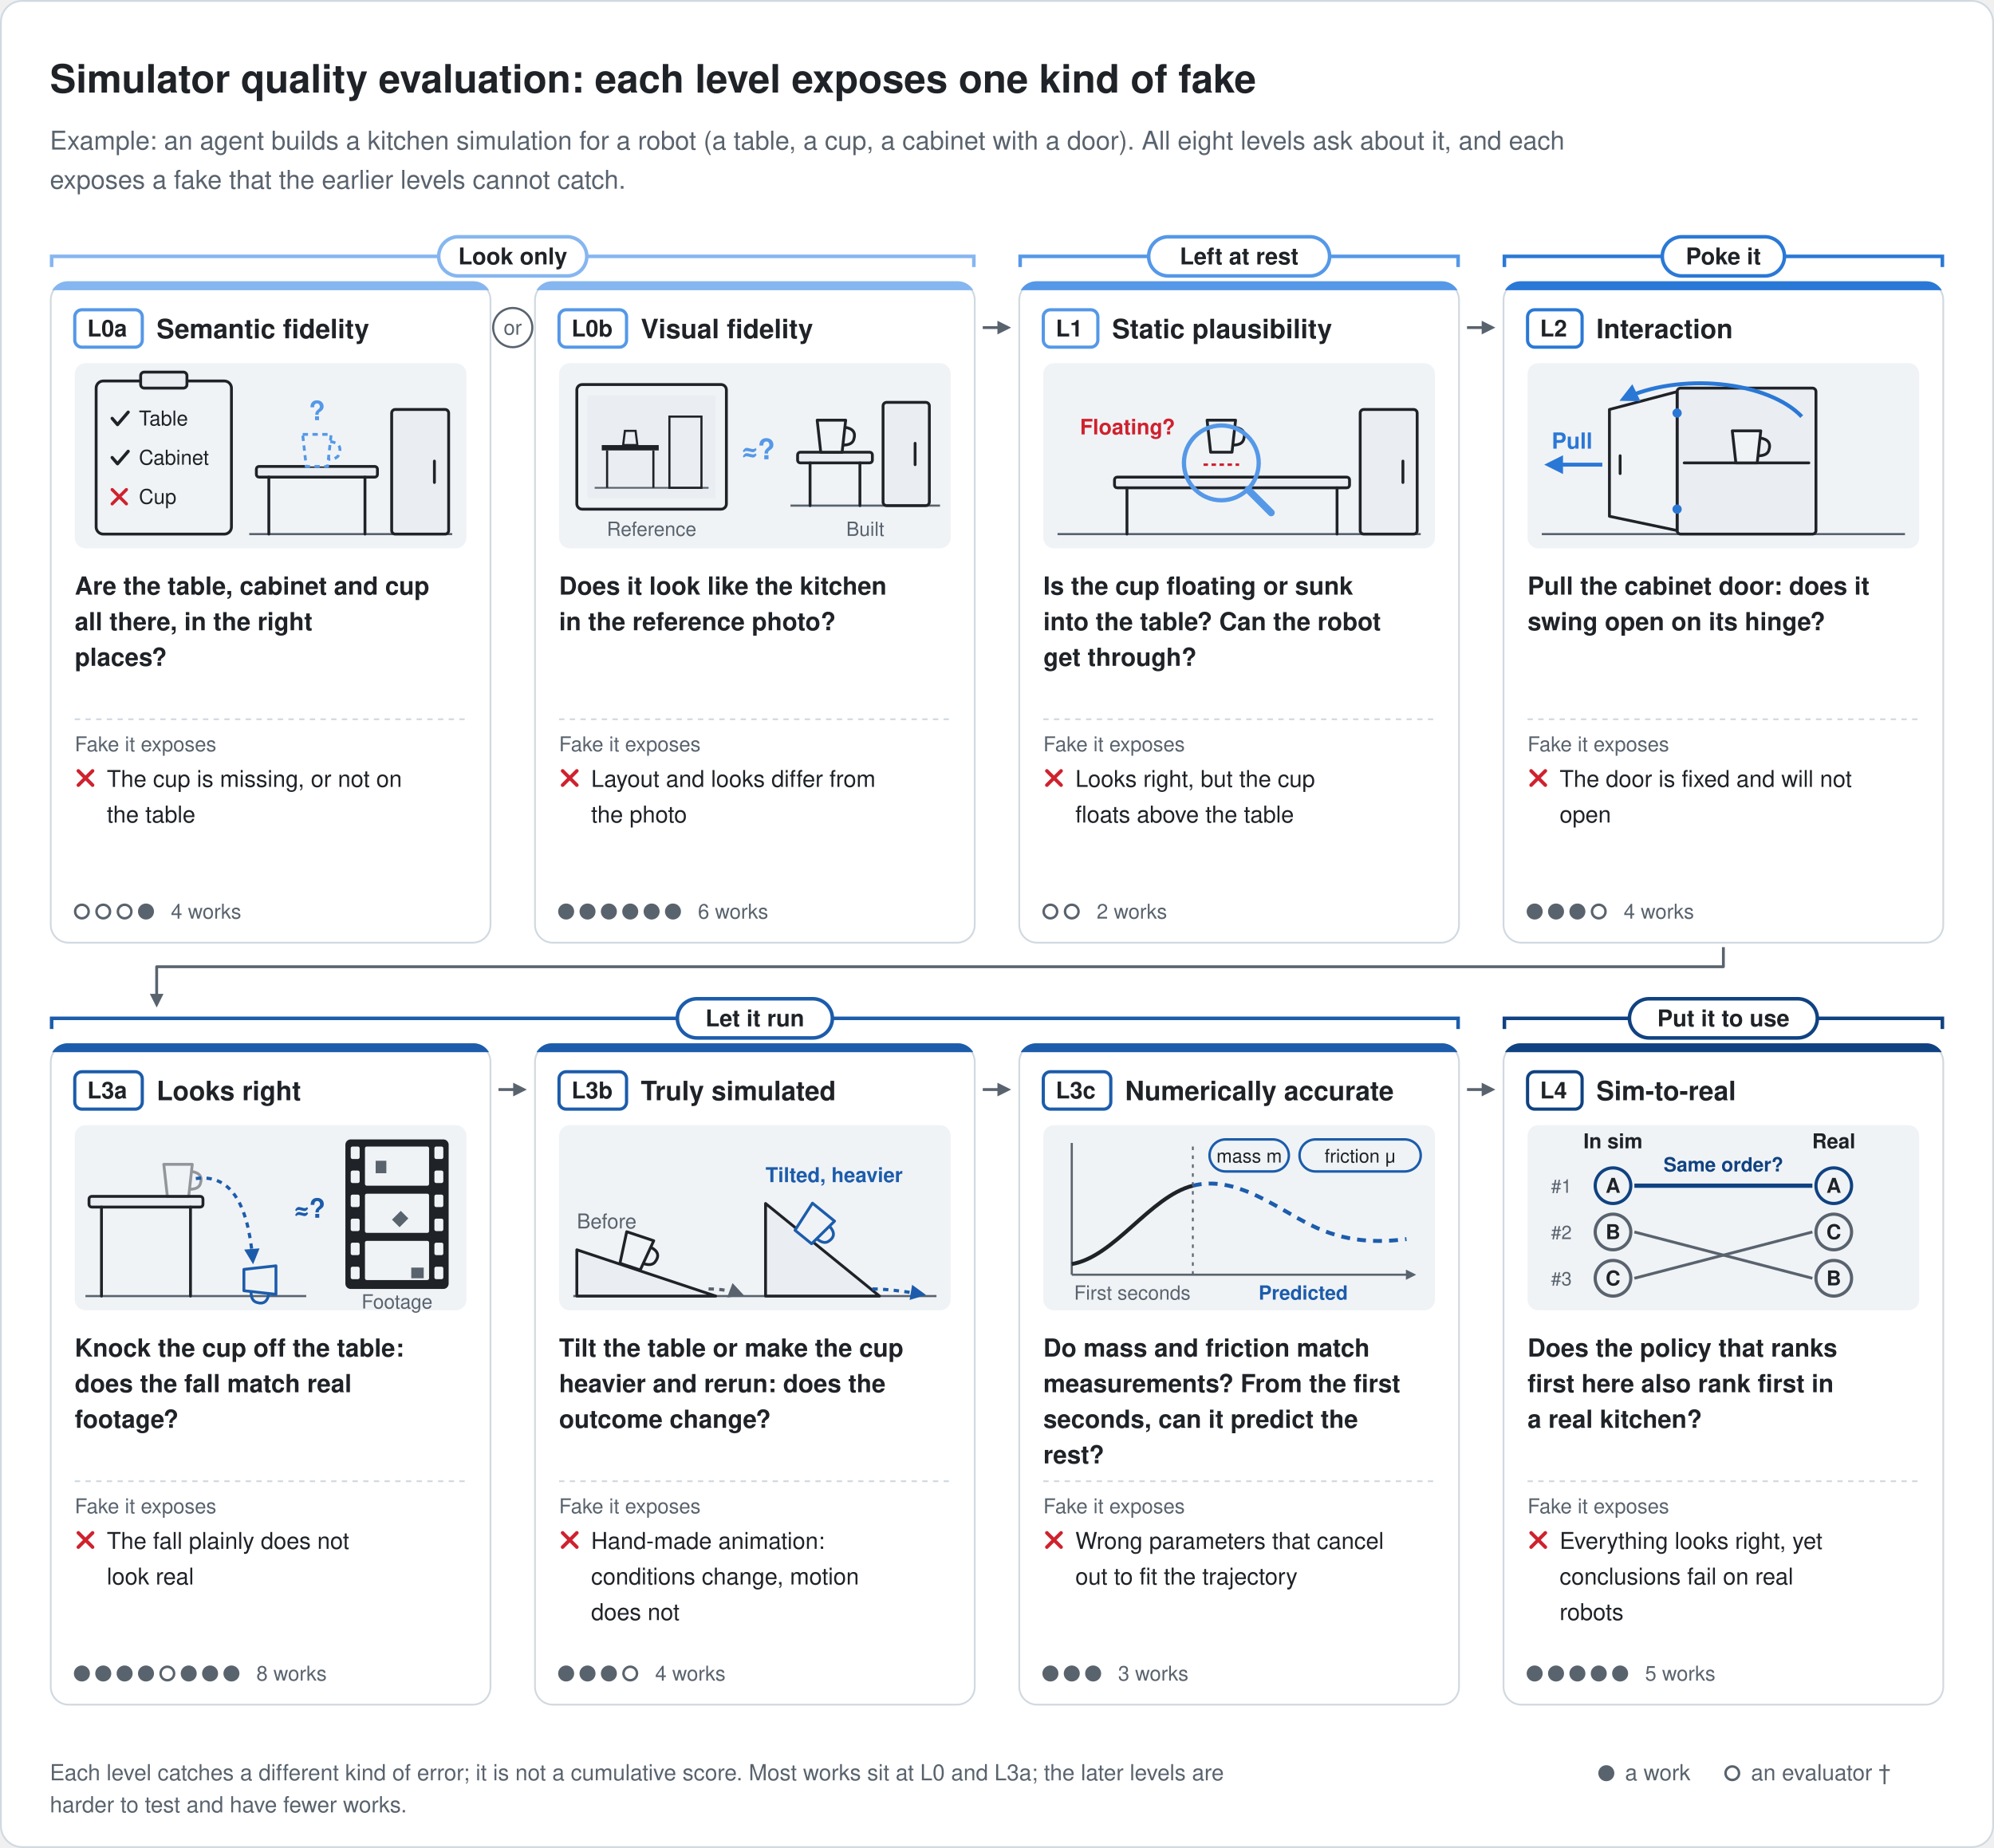
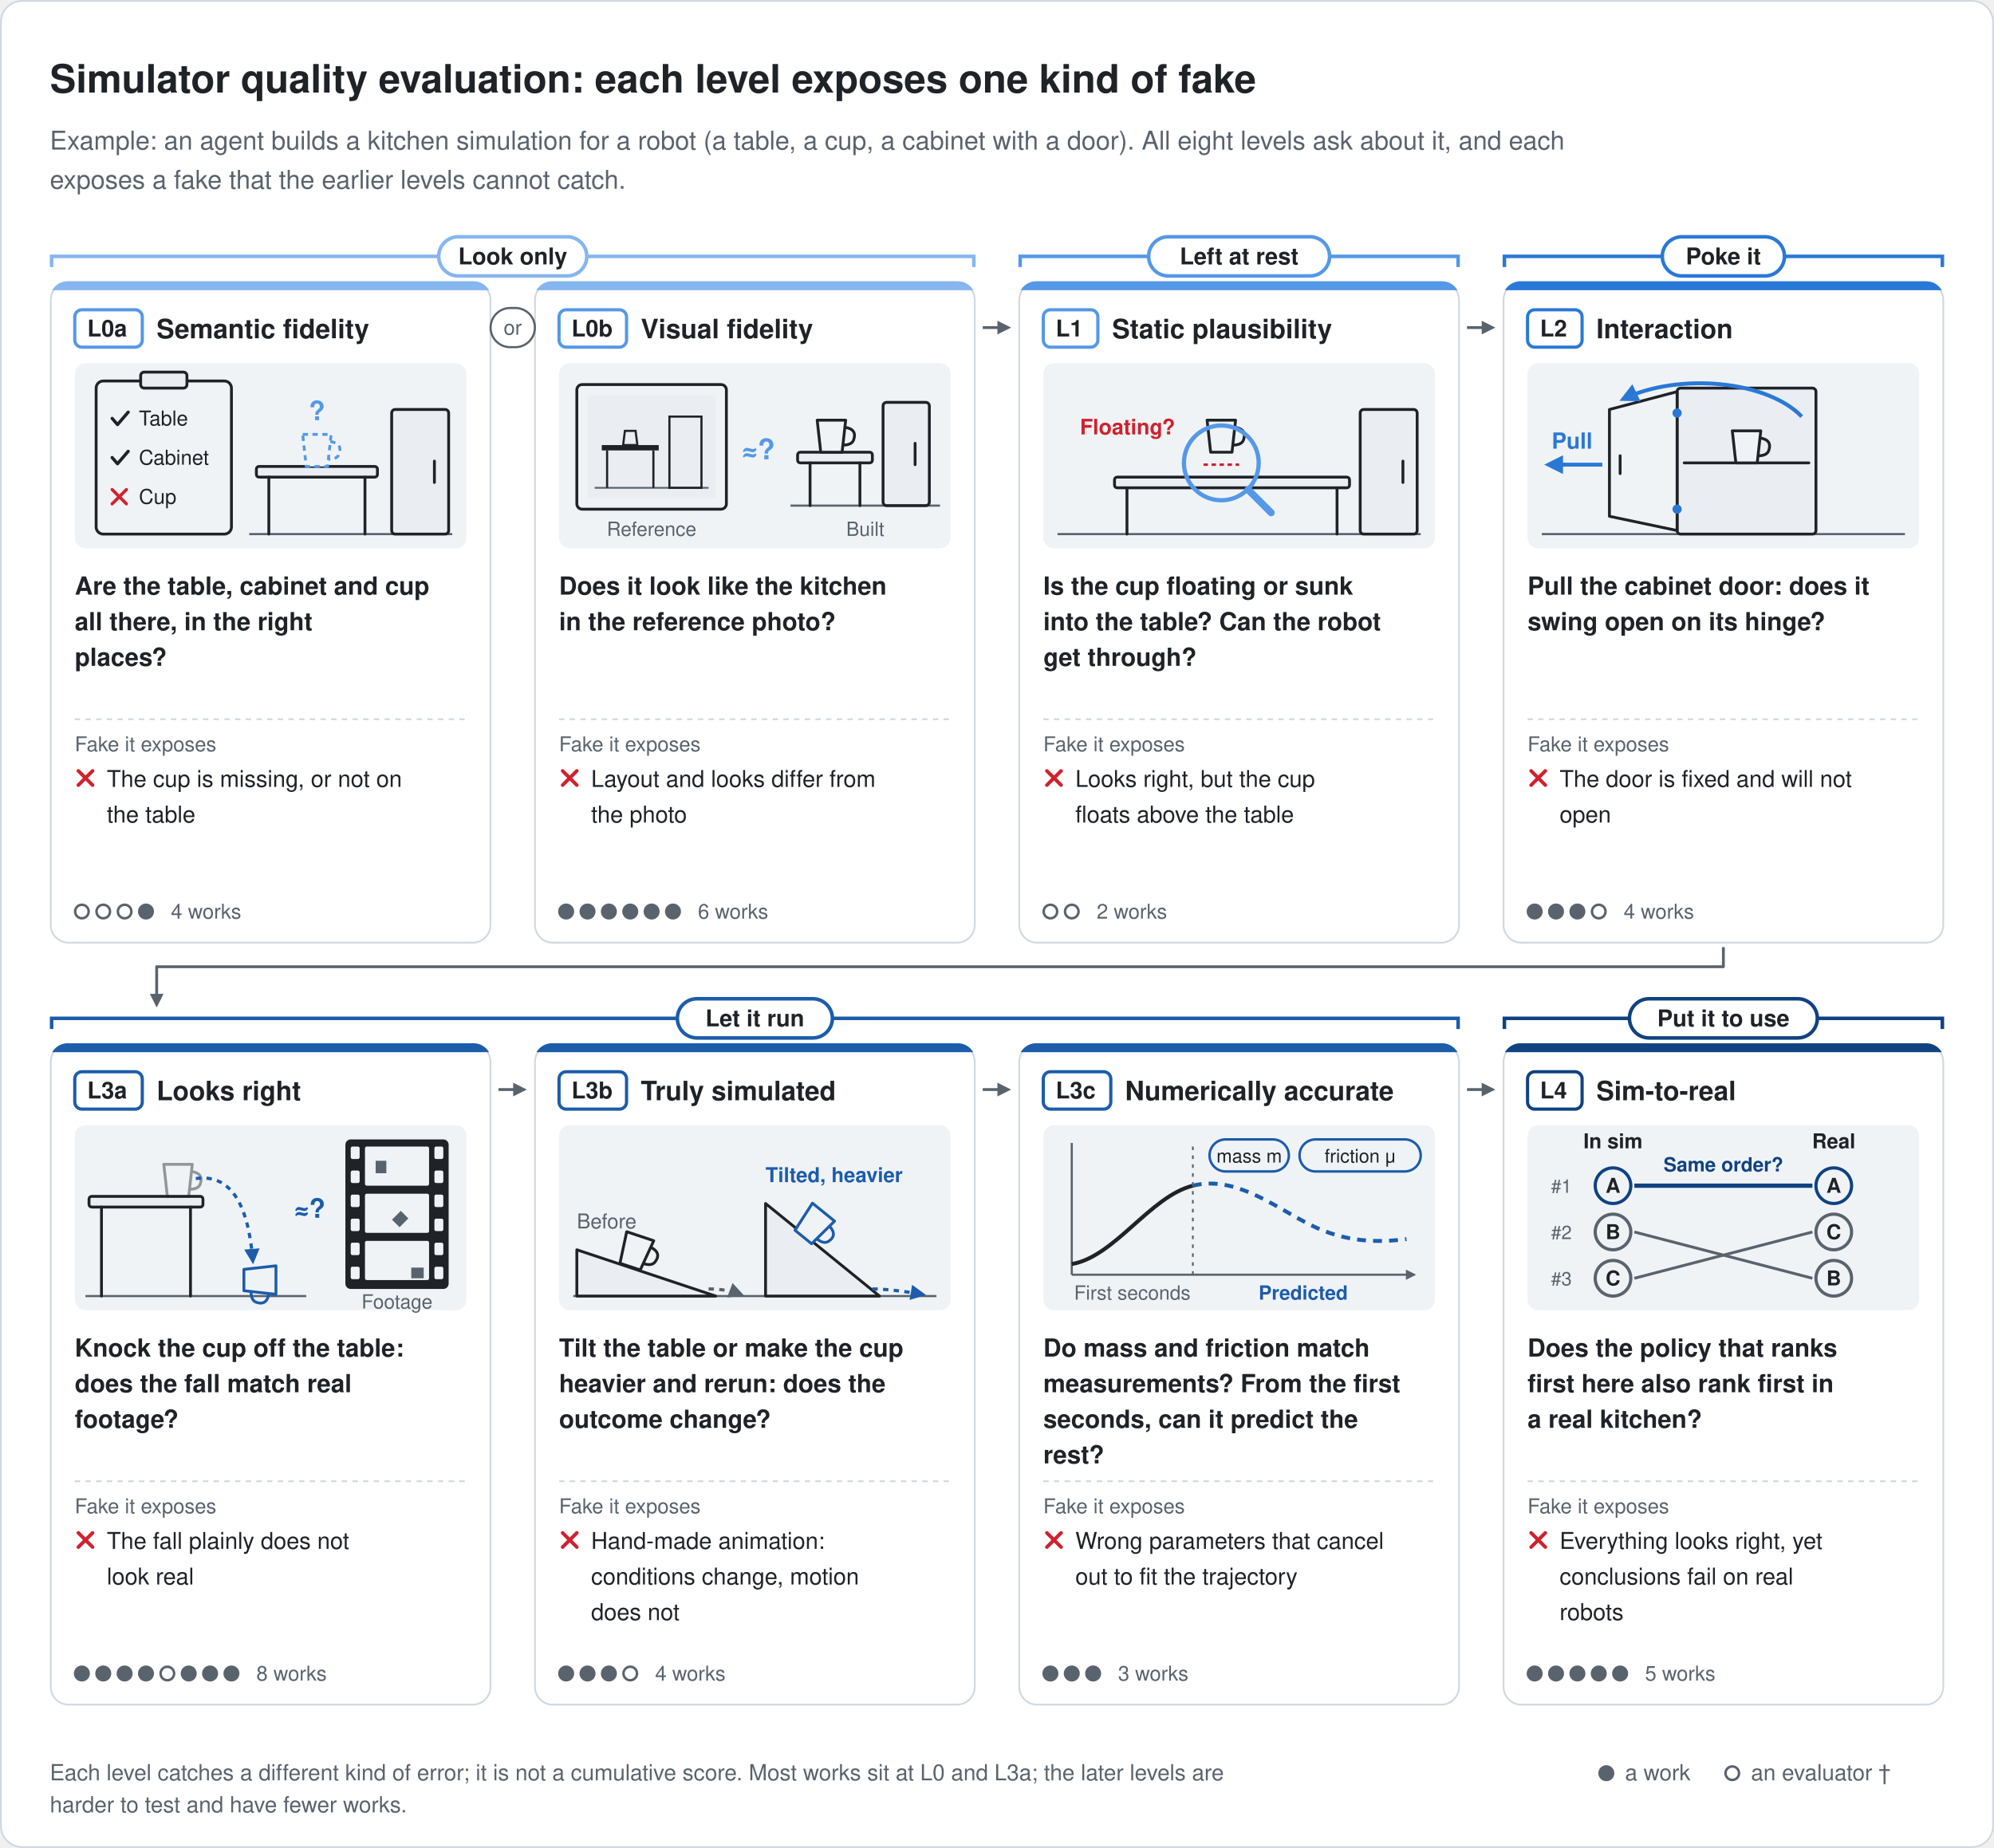
<svg xmlns="http://www.w3.org/2000/svg" viewBox="0 0 1120 1038" width="1120" height="1038" role="img" aria-label="Simulator quality evaluation: each level exposes one kind of fake" font-family="-apple-system, 'Segoe UI', Helvetica, Arial, 'Noto Sans', sans-serif">
  <defs>
    <marker id="arr-104281" viewBox="0 0 10 10" refX="7" refY="5" markerWidth="6" markerHeight="6" orient="auto-start-reverse">
      <path d="M1 1 L9 5 L1 9 Z" fill="#104281" />
    </marker>
    <marker id="arr-1C5CAB" viewBox="0 0 10 10" refX="7" refY="5" markerWidth="6" markerHeight="6" orient="auto-start-reverse">
      <path d="M1 1 L9 5 L1 9 Z" fill="#1C5CAB" />
    </marker>
    <marker id="arr-2A78D6" viewBox="0 0 10 10" refX="7" refY="5" markerWidth="6" markerHeight="6" orient="auto-start-reverse">
      <path d="M1 1 L9 5 L1 9 Z" fill="#2A78D6" />
    </marker>
    <marker id="arr-5598E7" viewBox="0 0 10 10" refX="7" refY="5" markerWidth="6" markerHeight="6" orient="auto-start-reverse">
      <path d="M1 1 L9 5 L1 9 Z" fill="#5598E7" />
    </marker>
    <marker id="arr-59636E" viewBox="0 0 10 10" refX="7" refY="5" markerWidth="6" markerHeight="6" orient="auto-start-reverse">
      <path d="M1 1 L9 5 L1 9 Z" fill="#59636E" />
    </marker>
    <marker id="arr-86B6EF" viewBox="0 0 10 10" refX="7" refY="5" markerWidth="6" markerHeight="6" orient="auto-start-reverse">
      <path d="M1 1 L9 5 L1 9 Z" fill="#86B6EF" />
    </marker>
    <clipPath id="card-0">
      <rect x="28" y="158" width="248" height="372" rx="10" />
    </clipPath>
    <clipPath id="card-1">
      <rect x="300" y="158" width="248" height="372" rx="10" />
    </clipPath>
    <clipPath id="card-2">
      <rect x="572" y="158" width="248" height="372" rx="10" />
    </clipPath>
    <clipPath id="card-3">
      <rect x="844" y="158" width="248" height="372" rx="10" />
    </clipPath>
    <clipPath id="card-4">
      <rect x="28" y="586" width="248" height="372" rx="10" />
    </clipPath>
    <clipPath id="card-5">
      <rect x="300" y="586" width="248" height="372" rx="10" />
    </clipPath>
    <clipPath id="card-6">
      <rect x="572" y="586" width="248" height="372" rx="10" />
    </clipPath>
    <clipPath id="card-7">
      <rect x="844" y="586" width="248" height="372" rx="10" />
    </clipPath>
  </defs>
  <rect x="0.5" y="0.5" width="1119" height="1037" rx="12" fill="#FFFFFF" stroke="#D1D9E0" />
  <text x="28" y="52" font-size="22" font-weight="700" fill="#1F2328">Simulator quality evaluation: each level exposes one kind of fake</text>
  <text x="28" y="84" font-size="14.5" fill="#59636E">Example: an agent builds a kitchen simulation for a robot (a table, a cup, a cabinet with a door). All eight levels ask about it, and each</text>
  <text x="28" y="106" font-size="14.5" fill="#59636E">exposes a fake that the earlier levels cannot catch.</text>
  <path d="M29 150 V144 H547 V150" fill="none" stroke="#86B6EF" stroke-width="2" />
  <rect x="246.41" y="133" width="83.18" height="22" rx="11" fill="#FFFFFF" stroke="#86B6EF" stroke-width="2" />
  <text x="288" y="148.5" text-anchor="middle" font-size="13" font-weight="700" fill="#1F2328">Look only</text>
  <path d="M573 150 V144 H819 V150" fill="none" stroke="#5598E7" stroke-width="2" />
  <rect x="645.18" y="133" width="101.64" height="22" rx="11" fill="#FFFFFF" stroke="#5598E7" stroke-width="2" />
  <text x="696" y="148.5" text-anchor="middle" font-size="13" font-weight="700" fill="#1F2328">Left at rest</text>
  <path d="M845 150 V144 H1091 V150" fill="none" stroke="#2A78D6" stroke-width="2" />
  <rect x="933.69" y="133" width="68.62" height="22" rx="11" fill="#FFFFFF" stroke="#2A78D6" stroke-width="2" />
  <text x="968" y="148.5" text-anchor="middle" font-size="13" font-weight="700" fill="#1F2328">Poke it</text>
  <path d="M29 578 V572 H819 V578" fill="none" stroke="#1C5CAB" stroke-width="2" />
  <rect x="380.46" y="561" width="87.08" height="22" rx="11" fill="#FFFFFF" stroke="#1C5CAB" stroke-width="2" />
  <text x="424" y="576.5" text-anchor="middle" font-size="13" font-weight="700" fill="#1F2328">Let it run</text>
  <path d="M845 578 V572 H1091 V578" fill="none" stroke="#104281" stroke-width="2" />
  <rect x="915.23" y="561" width="105.54" height="22" rx="11" fill="#FFFFFF" stroke="#104281" stroke-width="2" />
  <text x="968" y="576.5" text-anchor="middle" font-size="13" font-weight="700" fill="#1F2328">Put it to use</text>
-   <circle cx="288" cy="184" r="11" fill="#FFFFFF" stroke="#59636E" stroke-width="1.2" />
-   <text x="288" y="188" text-anchor="middle" font-size="11.5" fill="#59636E">or</text>
-   <line x1="552" y1="184" x2="566" y2="184" stroke="#59636E" stroke-width="1.6" marker-end="url(#arr-59636E)" />
-   <line x1="824" y1="184" x2="838" y2="184" stroke="#59636E" stroke-width="1.6" marker-end="url(#arr-59636E)" />
-   <line x1="280" y1="612" x2="294" y2="612" stroke="#59636E" stroke-width="1.6" marker-end="url(#arr-59636E)" />
-   <line x1="552" y1="612" x2="566" y2="612" stroke="#59636E" stroke-width="1.6" marker-end="url(#arr-59636E)" />
-   <line x1="824" y1="612" x2="838" y2="612" stroke="#59636E" stroke-width="1.6" marker-end="url(#arr-59636E)" />
-   <path d="M968 532 V543 H88 V564" fill="none" stroke="#59636E" stroke-width="1.6" stroke-linejoin="round" marker-end="url(#arr-59636E)" />
  <rect x="28.5" y="158.5" width="247" height="371" rx="10" fill="#FFFFFF" stroke="#D1D9E0" />
  <rect x="28" y="158" width="248" height="5" fill="#86B6EF" clip-path="url(#card-0)" />
  <rect x="42" y="174" width="37.92" height="21" rx="4" fill="none" stroke="#5598E7" stroke-width="1.8" />
  <text x="49" y="189" font-size="13" font-weight="700" fill="#1F2328">L0a</text>
  <text x="87.92" y="190" font-size="15" font-weight="700" fill="#1F2328">Semantic fidelity</text>
  <rect x="42" y="204" width="220" height="104" rx="6" fill="#F0F3F6" />
  <g transform="translate(42 204)">
    <rect x="12" y="10" width="76" height="86" rx="4" fill="#F0F3F6" stroke="#1F2328" stroke-width="1.6" stroke-linejoin="round" stroke-linecap="round" />
    <rect x="37" y="5" width="26" height="9" rx="2" fill="#EAEEF2" stroke="#1F2328" stroke-width="1.6" stroke-linejoin="round" stroke-linecap="round" />
    <path d="M21 31 l3 3.5 l6 -7" fill="none" stroke="#1F2328" stroke-width="1.8" stroke-linecap="round" stroke-linejoin="round" />
    <text x="36" y="35" text-anchor="start" font-size="11.5" fill="#1F2328">Table</text>
    <path d="M21 53 l3 3.5 l6 -7" fill="none" stroke="#1F2328" stroke-width="1.8" stroke-linecap="round" stroke-linejoin="round" />
    <text x="36" y="57" text-anchor="start" font-size="11.5" fill="#1F2328">Cabinet</text>
    <path d="M21 71 l8 8 M29 71 l-8 8" stroke="#CF222E" stroke-width="1.8" stroke-linecap="round" />
    <text x="36" y="79" text-anchor="start" font-size="11.5" fill="#1F2328">Cup</text>
    <line x1="98" y1="96" x2="212" y2="96" stroke="#59636E" stroke-width="1.2" />
    <rect x="102" y="58" width="68" height="6" rx="1.5" fill="#EAEEF2" stroke="#1F2328" stroke-width="1.6" stroke-linejoin="round" stroke-linecap="round" />
    <line x1="109" y1="64" x2="109" y2="96" stroke="#1F2328" stroke-width="1.6" stroke-linejoin="round" stroke-linecap="round" />
    <line x1="163" y1="64" x2="163" y2="96" stroke="#1F2328" stroke-width="1.6" stroke-linejoin="round" stroke-linecap="round" />
    <rect x="178" y="26" width="32" height="70" rx="2" fill="#EAEEF2" stroke="#1F2328" stroke-width="1.6" stroke-linejoin="round" stroke-linecap="round" />
    <line x1="202" y1="55" x2="202" y2="67" stroke="#1F2328" stroke-width="1.6" stroke-linejoin="round" stroke-linecap="round" />
    <g>
      <path d="M128 40 L144 40 L142 58 L130 58 Z" fill="#F0F3F6" stroke="#5598E7" stroke-width="1.6" stroke-linejoin="round" stroke-dasharray="3 2.5" />
      <path d="M143.5 44 q7 1 5 7 q-1 3 -6 3" fill="none" stroke="#5598E7" stroke-width="1.6" stroke-dasharray="3 2.5" />
    </g>
    <text x="136" y="32" text-anchor="middle" font-size="15" font-weight="700" fill="#5598E7">?</text>
  </g>
  <text x="42" y="334" font-size="14" font-weight="600" fill="#1F2328">Are the table, cabinet and cup</text>
  <text x="42" y="354" font-size="14" font-weight="600" fill="#1F2328">all there, in the right</text>
  <text x="42" y="374" font-size="14" font-weight="600" fill="#1F2328">places?</text>
  <line x1="42" y1="404" x2="262" y2="404" stroke="#D1D9E0" stroke-dasharray="3 3" />
  <text x="42" y="422" font-size="11.5" fill="#59636E">Fake it exposes</text>
  <path d="M44 433 l8 8 M52 433 l-8 8" stroke="#CF222E" stroke-width="2" stroke-linecap="round" />
  <text x="60" y="442" font-size="13" fill="#1F2328">The cup is missing, or not on</text>
  <text x="60" y="462" font-size="13" fill="#1F2328">the table</text>
  <circle cx="46" cy="512" r="3.8" fill="none" stroke="#59636E" stroke-width="1.4" />
  <circle cx="58" cy="512" r="3.8" fill="none" stroke="#59636E" stroke-width="1.4" />
  <circle cx="70" cy="512" r="3.8" fill="none" stroke="#59636E" stroke-width="1.4" />
  <circle cx="82" cy="512" r="4.5" fill="#59636E" />
  <text x="96" y="516" font-size="11.5" fill="#59636E">4 works</text>
  <rect x="300.5" y="158.5" width="247" height="371" rx="10" fill="#FFFFFF" stroke="#D1D9E0" />
  <rect x="300" y="158" width="248" height="5" fill="#86B6EF" clip-path="url(#card-1)" />
  <rect x="314" y="174" width="37.92" height="21" rx="4" fill="none" stroke="#5598E7" stroke-width="1.8" />
  <text x="321" y="189" font-size="13" font-weight="700" fill="#1F2328">L0b</text>
  <text x="359.92" y="190" font-size="15" font-weight="700" fill="#1F2328">Visual fidelity</text>
  <rect x="314" y="204" width="220" height="104" rx="6" fill="#F0F3F6" />
  <g transform="translate(314 204)">
    <rect x="10" y="12" width="84" height="70" rx="3" fill="#F0F3F6" stroke="#1F2328" stroke-width="1.6" stroke-linejoin="round" stroke-linecap="round" />
    <rect x="16" y="18" width="72" height="58" fill="#EAEEF2" />
    <line x1="20" y1="70" x2="84" y2="70" stroke="#59636E" stroke-width="1" />
    <rect x="24" y="46" width="32" height="3" fill="#1F2328" />
    <line x1="27" y1="49" x2="27" y2="70" stroke="#1F2328" stroke-width="1.2" />
    <line x1="53" y1="49" x2="53" y2="70" stroke="#1F2328" stroke-width="1.2" />
    <rect x="62" y="30" width="18" height="40" fill="none" stroke="#1F2328" stroke-width="1.2" />
    <path d="M36 46 l8 0 l-1 -8 l-6 0 Z" fill="none" stroke="#1F2328" stroke-width="1.2" />
    <text x="52" y="97" text-anchor="middle" font-size="11" fill="#59636E">Reference</text>
    <text x="112" y="54" text-anchor="middle" font-size="16" font-weight="700" fill="#5598E7">≈?</text>
    <line x1="130" y1="80" x2="214" y2="80" stroke="#59636E" stroke-width="1.2" />
    <rect x="134" y="50" width="42" height="6" rx="1.5" fill="#EAEEF2" stroke="#1F2328" stroke-width="1.6" stroke-linejoin="round" stroke-linecap="round" />
    <line x1="141" y1="56" x2="141" y2="80" stroke="#1F2328" stroke-width="1.6" stroke-linejoin="round" stroke-linecap="round" />
    <line x1="169" y1="56" x2="169" y2="80" stroke="#1F2328" stroke-width="1.6" stroke-linejoin="round" stroke-linecap="round" />
    <rect x="182" y="22" width="26" height="58" rx="2" fill="#EAEEF2" stroke="#1F2328" stroke-width="1.6" stroke-linejoin="round" stroke-linecap="round" />
    <line x1="200" y1="45" x2="200" y2="57" stroke="#1F2328" stroke-width="1.6" stroke-linejoin="round" stroke-linecap="round" />
    <g>
      <path d="M145 32 L161 32 L159 50 L147 50 Z" fill="#F0F3F6" stroke="#1F2328" stroke-width="1.6" stroke-linejoin="round" />
      <path d="M160.5 36 q7 1 5 7 q-1 3 -6 3" fill="none" stroke="#1F2328" stroke-width="1.6" />
    </g>
    <text x="172" y="97" text-anchor="middle" font-size="11" fill="#59636E">Built</text>
  </g>
  <text x="314" y="334" font-size="14" font-weight="600" fill="#1F2328">Does it look like the kitchen</text>
  <text x="314" y="354" font-size="14" font-weight="600" fill="#1F2328">in the reference photo?</text>
  <line x1="314" y1="404" x2="534" y2="404" stroke="#D1D9E0" stroke-dasharray="3 3" />
  <text x="314" y="422" font-size="11.5" fill="#59636E">Fake it exposes</text>
  <path d="M316 433 l8 8 M324 433 l-8 8" stroke="#CF222E" stroke-width="2" stroke-linecap="round" />
  <text x="332" y="442" font-size="13" fill="#1F2328">Layout and looks differ from</text>
  <text x="332" y="462" font-size="13" fill="#1F2328">the photo</text>
  <circle cx="318" cy="512" r="4.5" fill="#59636E" />
  <circle cx="330" cy="512" r="4.5" fill="#59636E" />
  <circle cx="342" cy="512" r="4.5" fill="#59636E" />
  <circle cx="354" cy="512" r="4.5" fill="#59636E" />
  <circle cx="366" cy="512" r="4.5" fill="#59636E" />
  <circle cx="378" cy="512" r="4.5" fill="#59636E" />
  <text x="392" y="516" font-size="11.5" fill="#59636E">6 works</text>
  <rect x="572.5" y="158.5" width="247" height="371" rx="10" fill="#FFFFFF" stroke="#D1D9E0" />
  <rect x="572" y="158" width="248" height="5" fill="#5598E7" clip-path="url(#card-2)" />
  <rect x="586" y="174" width="30.64" height="21" rx="4" fill="none" stroke="#5598E7" stroke-width="1.8" />
  <text x="593" y="189" font-size="13" font-weight="700" fill="#1F2328">L1</text>
  <text x="624.64" y="190" font-size="15" font-weight="700" fill="#1F2328">Static plausibility</text>
  <rect x="586" y="204" width="220" height="104" rx="6" fill="#F0F3F6" />
  <g transform="translate(586 204)">
    <line x1="8" y1="96" x2="212" y2="96" stroke="#59636E" stroke-width="1.2" />
    <rect x="40" y="64" width="132" height="6" rx="1.5" fill="#EAEEF2" stroke="#1F2328" stroke-width="1.6" stroke-linejoin="round" stroke-linecap="round" />
    <line x1="47" y1="70" x2="47" y2="96" stroke="#1F2328" stroke-width="1.6" stroke-linejoin="round" stroke-linecap="round" />
    <line x1="165" y1="70" x2="165" y2="96" stroke="#1F2328" stroke-width="1.6" stroke-linejoin="round" stroke-linecap="round" />
    <rect x="178" y="26" width="32" height="70" rx="2" fill="#EAEEF2" stroke="#1F2328" stroke-width="1.6" stroke-linejoin="round" stroke-linecap="round" />
    <line x1="202" y1="55" x2="202" y2="67" stroke="#1F2328" stroke-width="1.6" stroke-linejoin="round" stroke-linecap="round" />
    <g>
      <path d="M92 32 L108 32 L106 50 L94 50 Z" fill="#F0F3F6" stroke="#1F2328" stroke-width="1.6" stroke-linejoin="round" />
      <path d="M107.5 36 q7 1 5 7 q-1 3 -6 3" fill="none" stroke="#1F2328" stroke-width="1.6" />
    </g>
    <line x1="90" y1="57" x2="110" y2="57" stroke="#CF222E" stroke-width="1.4" stroke-dasharray="2.5 2" />
    <circle cx="100" cy="56" r="21" fill="none" stroke="#5598E7" stroke-width="2.4" />
    <line x1="115" y1="71" x2="128" y2="84" stroke="#5598E7" stroke-width="4" stroke-linecap="round" />
    <text x="74" y="40" text-anchor="end" font-size="12" font-weight="700" fill="#CF222E">Floating?</text>
  </g>
  <text x="586" y="334" font-size="14" font-weight="600" fill="#1F2328">Is the cup floating or sunk</text>
  <text x="586" y="354" font-size="14" font-weight="600" fill="#1F2328">into the table? Can the robot</text>
  <text x="586" y="374" font-size="14" font-weight="600" fill="#1F2328">get through?</text>
  <line x1="586" y1="404" x2="806" y2="404" stroke="#D1D9E0" stroke-dasharray="3 3" />
  <text x="586" y="422" font-size="11.5" fill="#59636E">Fake it exposes</text>
  <path d="M588 433 l8 8 M596 433 l-8 8" stroke="#CF222E" stroke-width="2" stroke-linecap="round" />
  <text x="604" y="442" font-size="13" fill="#1F2328">Looks right, but the cup</text>
  <text x="604" y="462" font-size="13" fill="#1F2328">floats above the table</text>
  <circle cx="590" cy="512" r="3.8" fill="none" stroke="#59636E" stroke-width="1.4" />
  <circle cx="602" cy="512" r="3.8" fill="none" stroke="#59636E" stroke-width="1.4" />
  <text x="616" y="516" font-size="11.5" fill="#59636E">2 works</text>
  <rect x="844.5" y="158.5" width="247" height="371" rx="10" fill="#FFFFFF" stroke="#D1D9E0" />
  <rect x="844" y="158" width="248" height="5" fill="#2A78D6" clip-path="url(#card-3)" />
  <rect x="858" y="174" width="30.64" height="21" rx="4" fill="none" stroke="#2A78D6" stroke-width="1.8" />
  <text x="865" y="189" font-size="13" font-weight="700" fill="#1F2328">L2</text>
  <text x="896.64" y="190" font-size="15" font-weight="700" fill="#1F2328">Interaction</text>
  <rect x="858" y="204" width="220" height="104" rx="6" fill="#F0F3F6" />
  <g transform="translate(858 204)">
    <line x1="8" y1="96" x2="212" y2="96" stroke="#59636E" stroke-width="1.2" />
    <rect x="84" y="14" width="78" height="82" rx="2" fill="#EAEEF2" stroke="#1F2328" stroke-width="1.6" stroke-linejoin="round" stroke-linecap="round" />
    <line x1="88" y1="56" x2="158" y2="56" stroke="#1F2328" stroke-width="1.6" stroke-linejoin="round" stroke-linecap="round" />
    <g>
      <path d="M115 38 L131 38 L129 56 L117 56 Z" fill="#F0F3F6" stroke="#1F2328" stroke-width="1.6" stroke-linejoin="round" />
      <path d="M130.5 42 q7 1 5 7 q-1 3 -6 3" fill="none" stroke="#1F2328" stroke-width="1.6" />
    </g>
    <path d="M84 16 L46 26 L46 86 L84 94 Z" fill="#F0F3F6" stroke="#1F2328" stroke-width="1.6" stroke-linejoin="round" stroke-linecap="round" />
    <line x1="52" y1="52" x2="52" y2="62" stroke="#1F2328" stroke-width="1.6" stroke-linejoin="round" stroke-linecap="round" />
    <circle cx="84" cy="28" r="2.6" fill="#2A78D6" />
    <circle cx="84" cy="82" r="2.6" fill="#2A78D6" />
    <path d="M154 30 A 64 34 0 0 0 54 20" fill="none" stroke="#2A78D6" stroke-width="2.2" marker-end="url(#arr-2A78D6)" />
    <text x="25" y="48" text-anchor="middle" font-size="12.5" font-weight="700" fill="#2A78D6">Pull</text>
    <line x1="42" y1="57" x2="12" y2="57" stroke="#2A78D6" stroke-width="2.2" marker-end="url(#arr-2A78D6)" />
  </g>
  <text x="858" y="334" font-size="14" font-weight="600" fill="#1F2328">Pull the cabinet door: does it</text>
  <text x="858" y="354" font-size="14" font-weight="600" fill="#1F2328">swing open on its hinge?</text>
  <line x1="858" y1="404" x2="1078" y2="404" stroke="#D1D9E0" stroke-dasharray="3 3" />
  <text x="858" y="422" font-size="11.5" fill="#59636E">Fake it exposes</text>
  <path d="M860 433 l8 8 M868 433 l-8 8" stroke="#CF222E" stroke-width="2" stroke-linecap="round" />
  <text x="876" y="442" font-size="13" fill="#1F2328">The door is fixed and will not</text>
  <text x="876" y="462" font-size="13" fill="#1F2328">open</text>
  <circle cx="862" cy="512" r="4.5" fill="#59636E" />
  <circle cx="874" cy="512" r="4.5" fill="#59636E" />
  <circle cx="886" cy="512" r="4.5" fill="#59636E" />
  <circle cx="898" cy="512" r="3.8" fill="none" stroke="#59636E" stroke-width="1.4" />
  <text x="912" y="516" font-size="11.5" fill="#59636E">4 works</text>
  <rect x="28.5" y="586.5" width="247" height="371" rx="10" fill="#FFFFFF" stroke="#D1D9E0" />
  <rect x="28" y="586" width="248" height="5" fill="#1C5CAB" clip-path="url(#card-4)" />
  <rect x="42" y="602" width="37.92" height="21" rx="4" fill="none" stroke="#1C5CAB" stroke-width="1.8" />
  <text x="49" y="617" font-size="13" font-weight="700" fill="#1F2328">L3a</text>
  <text x="87.92" y="618" font-size="15" font-weight="700" fill="#1F2328">Looks right</text>
  <rect x="42" y="632" width="220" height="104" rx="6" fill="#F0F3F6" />
  <g transform="translate(42 632)">
    <line x1="6" y1="96" x2="130" y2="96" stroke="#59636E" stroke-width="1.2" />
    <rect x="8" y="40" width="64" height="6" rx="1.5" fill="#EAEEF2" stroke="#1F2328" stroke-width="1.6" stroke-linejoin="round" stroke-linecap="round" />
    <line x1="15" y1="46" x2="15" y2="96" stroke="#1F2328" stroke-width="1.6" stroke-linejoin="round" stroke-linecap="round" />
    <line x1="65" y1="46" x2="65" y2="96" stroke="#1F2328" stroke-width="1.6" stroke-linejoin="round" stroke-linecap="round" />
    <g opacity="0.45">
      <path d="M50 22 L66 22 L64 40 L52 40 Z" fill="#F0F3F6" stroke="#1F2328" stroke-width="1.6" stroke-linejoin="round" />
      <path d="M65.5 26 q7 1 5 7 q-1 3 -6 3" fill="none" stroke="#1F2328" stroke-width="1.6" />
    </g>
    <path d="M68 30 Q 96 26 100 76" fill="none" stroke="#1C5CAB" stroke-width="1.8" stroke-dasharray="3 3" marker-end="url(#arr-1C5CAB)" />
    <g transform="rotate(90 104 87)">
      <path d="M96 78 L112 78 L110 96 L98 96 Z" fill="#F0F3F6" stroke="#1C5CAB" stroke-width="1.6" stroke-linejoin="round" />
      <path d="M111.5 82 q7 1 5 7 q-1 3 -6 3" fill="none" stroke="#1C5CAB" stroke-width="1.6" />
    </g>
    <rect x="152" y="8" width="58" height="84" rx="3" fill="#1F2328" />
    <rect x="155" y="12" width="5" height="7" rx="1" fill="#F0F3F6" />
    <rect x="202" y="12" width="5" height="7" rx="1" fill="#F0F3F6" />
    <rect x="155" y="25.5" width="5" height="7" rx="1" fill="#F0F3F6" />
    <rect x="202" y="25.5" width="5" height="7" rx="1" fill="#F0F3F6" />
    <rect x="155" y="39" width="5" height="7" rx="1" fill="#F0F3F6" />
    <rect x="202" y="39" width="5" height="7" rx="1" fill="#F0F3F6" />
    <rect x="155" y="52.5" width="5" height="7" rx="1" fill="#F0F3F6" />
    <rect x="202" y="52.5" width="5" height="7" rx="1" fill="#F0F3F6" />
    <rect x="155" y="66" width="5" height="7" rx="1" fill="#F0F3F6" />
    <rect x="202" y="66" width="5" height="7" rx="1" fill="#F0F3F6" />
    <rect x="155" y="79.5" width="5" height="7" rx="1" fill="#F0F3F6" />
    <rect x="202" y="79.5" width="5" height="7" rx="1" fill="#F0F3F6" />
    <rect x="163" y="12" width="36" height="22" rx="1" fill="#F0F3F6" />
    <rect x="169" y="20" width="6" height="7" fill="#59636E" transform="rotate(0 172 26)" />
    <rect x="163" y="38.5" width="36" height="22" rx="1" fill="#F0F3F6" />
    <rect x="178" y="48.5" width="6" height="7" fill="#59636E" transform="rotate(45 181 54.5)" />
    <rect x="163" y="65" width="36" height="22" rx="1" fill="#F0F3F6" />
    <rect x="187" y="77" width="6" height="7" fill="#59636E" transform="rotate(90 190 83)" />
    <text x="181" y="103" text-anchor="middle" font-size="11" fill="#59636E">Footage</text>
    <text x="132" y="52" text-anchor="middle" font-size="15" font-weight="700" fill="#1C5CAB">≈?</text>
  </g>
  <text x="42" y="762" font-size="14" font-weight="600" fill="#1F2328">Knock the cup off the table:</text>
  <text x="42" y="782" font-size="14" font-weight="600" fill="#1F2328">does the fall match real</text>
  <text x="42" y="802" font-size="14" font-weight="600" fill="#1F2328">footage?</text>
  <line x1="42" y1="832" x2="262" y2="832" stroke="#D1D9E0" stroke-dasharray="3 3" />
  <text x="42" y="850" font-size="11.5" fill="#59636E">Fake it exposes</text>
  <path d="M44 861 l8 8 M52 861 l-8 8" stroke="#CF222E" stroke-width="2" stroke-linecap="round" />
  <text x="60" y="870" font-size="13" fill="#1F2328">The fall plainly does not</text>
  <text x="60" y="890" font-size="13" fill="#1F2328">look real</text>
  <circle cx="46" cy="940" r="4.5" fill="#59636E" />
  <circle cx="58" cy="940" r="4.5" fill="#59636E" />
  <circle cx="70" cy="940" r="4.5" fill="#59636E" />
  <circle cx="82" cy="940" r="4.5" fill="#59636E" />
  <circle cx="94" cy="940" r="3.8" fill="none" stroke="#59636E" stroke-width="1.4" />
  <circle cx="106" cy="940" r="4.5" fill="#59636E" />
  <circle cx="118" cy="940" r="4.5" fill="#59636E" />
  <circle cx="130" cy="940" r="4.5" fill="#59636E" />
  <text x="144" y="944" font-size="11.5" fill="#59636E">8 works</text>
  <rect x="300.5" y="586.5" width="247" height="371" rx="10" fill="#FFFFFF" stroke="#D1D9E0" />
  <rect x="300" y="586" width="248" height="5" fill="#1C5CAB" clip-path="url(#card-5)" />
  <rect x="314" y="602" width="37.92" height="21" rx="4" fill="none" stroke="#1C5CAB" stroke-width="1.8" />
  <text x="321" y="617" font-size="13" font-weight="700" fill="#1F2328">L3b</text>
  <text x="359.92" y="618" font-size="15" font-weight="700" fill="#1F2328">Truly simulated</text>
  <rect x="314" y="632" width="220" height="104" rx="6" fill="#F0F3F6" />
  <g transform="translate(314 632)">
    <line x1="8" y1="96" x2="212" y2="96" stroke="#59636E" stroke-width="1.2" />
    <path d="M10 96 L10 70 L88 96 Z" fill="#EAEEF2" stroke="#1F2328" stroke-width="1.6" stroke-linejoin="round" stroke-linecap="round" />
    <g transform="rotate(18.4349 42.76 70.92)">
      <path d="M34.76 61.92 L50.76 61.92 L48.76 79.92 L36.76 79.92 Z" fill="#F0F3F6" stroke="#1F2328" stroke-width="1.6" stroke-linejoin="round" />
      <path d="M50.26 65.92 q7 1 5 7 q-1 3 -6 3" fill="none" stroke="#1F2328" stroke-width="1.6" />
    </g>
    <path d="M84 92 Q 94 92 102 95" fill="none" stroke="#59636E" stroke-width="1.8" stroke-dasharray="3 3" marker-end="url(#arr-59636E)" />
    <text x="10" y="58" text-anchor="start" font-size="11.5" fill="#59636E">Before</text>
    <path d="M116 96 L116 44 L180 96 Z" fill="#EAEEF2" stroke="#1F2328" stroke-width="1.6" stroke-linejoin="round" stroke-linecap="round" />
    <g transform="rotate(39.0939 142.88 55.84)">
      <path d="M134.88 46.84 L150.88 46.84 L148.88 64.84 L136.88 64.84 Z" fill="#F0F3F6" stroke="#1C5CAB" stroke-width="1.6" stroke-linejoin="round" />
      <path d="M150.38 50.84 q7 1 5 7 q-1 3 -6 3" fill="none" stroke="#1C5CAB" stroke-width="1.6" />
    </g>
    <path d="M176 92 Q 186 92 204 95" fill="none" stroke="#1C5CAB" stroke-width="1.8" stroke-dasharray="3 3" marker-end="url(#arr-1C5CAB)" />
    <text x="116" y="32" text-anchor="start" font-size="11.5" font-weight="700" fill="#1C5CAB">Tilted, heavier</text>
  </g>
  <text x="314" y="762" font-size="14" font-weight="600" fill="#1F2328">Tilt the table or make the cup</text>
  <text x="314" y="782" font-size="14" font-weight="600" fill="#1F2328">heavier and rerun: does the</text>
  <text x="314" y="802" font-size="14" font-weight="600" fill="#1F2328">outcome change?</text>
  <line x1="314" y1="832" x2="534" y2="832" stroke="#D1D9E0" stroke-dasharray="3 3" />
  <text x="314" y="850" font-size="11.5" fill="#59636E">Fake it exposes</text>
  <path d="M316 861 l8 8 M324 861 l-8 8" stroke="#CF222E" stroke-width="2" stroke-linecap="round" />
  <text x="332" y="870" font-size="13" fill="#1F2328">Hand-made animation:</text>
  <text x="332" y="890" font-size="13" fill="#1F2328">conditions change, motion</text>
  <text x="332" y="910" font-size="13" fill="#1F2328">does not</text>
  <circle cx="318" cy="940" r="4.5" fill="#59636E" />
  <circle cx="330" cy="940" r="4.5" fill="#59636E" />
  <circle cx="342" cy="940" r="4.5" fill="#59636E" />
  <circle cx="354" cy="940" r="3.8" fill="none" stroke="#59636E" stroke-width="1.4" />
  <text x="368" y="944" font-size="11.5" fill="#59636E">4 works</text>
  <rect x="572.5" y="586.5" width="247" height="371" rx="10" fill="#FFFFFF" stroke="#D1D9E0" />
  <rect x="572" y="586" width="248" height="5" fill="#1C5CAB" clip-path="url(#card-6)" />
  <rect x="586" y="602" width="37.92" height="21" rx="4" fill="none" stroke="#1C5CAB" stroke-width="1.8" />
  <text x="593" y="617" font-size="13" font-weight="700" fill="#1F2328">L3c</text>
  <text x="631.92" y="618" font-size="15" font-weight="700" fill="#1F2328">Numerically accurate</text>
  <rect x="586" y="632" width="220" height="104" rx="6" fill="#F0F3F6" />
  <g transform="translate(586 632)">
    <line x1="16" y1="84" x2="208" y2="84" stroke="#59636E" stroke-width="1.2" marker-end="url(#arr-59636E)" />
    <line x1="16" y1="84" x2="16" y2="10" stroke="#59636E" stroke-width="1.2" />
    <path d="M16 78 C 40 74, 60 40, 84 34" fill="none" stroke="#1F2328" stroke-width="2.2" />
    <path d="M84 34 C 108 28, 130 46, 150 56 S 188 66, 204 64" fill="none" stroke="#1C5CAB" stroke-width="2.2" stroke-dasharray="5 4" />
    <line x1="84" y1="12" x2="84" y2="84" stroke="#59636E" stroke-width="1" stroke-dasharray="2 3" />
    <text x="50" y="98" text-anchor="middle" font-size="11" fill="#59636E">First seconds</text>
    <text x="146" y="98" text-anchor="middle" font-size="11" font-weight="700" fill="#1C5CAB">Predicted</text>
    <rect x="143.93" y="8" width="68.07" height="18" rx="9" fill="#F0F3F6" stroke="#1C5CAB" stroke-width="1.4" />
    <text x="177.965" y="21" text-anchor="middle" font-size="10.5" fill="#1F2328">friction μ</text>
    <rect x="93.38" y="8" width="44.55" height="18" rx="9" fill="#F0F3F6" stroke="#1C5CAB" stroke-width="1.4" />
    <text x="115.655" y="21" text-anchor="middle" font-size="10.5" fill="#1F2328">mass m</text>
  </g>
  <text x="586" y="762" font-size="14" font-weight="600" fill="#1F2328">Do mass and friction match</text>
  <text x="586" y="782" font-size="14" font-weight="600" fill="#1F2328">measurements? From the first</text>
  <text x="586" y="802" font-size="14" font-weight="600" fill="#1F2328">seconds, can it predict the</text>
  <text x="586" y="822" font-size="14" font-weight="600" fill="#1F2328">rest?</text>
  <line x1="586" y1="832" x2="806" y2="832" stroke="#D1D9E0" stroke-dasharray="3 3" />
  <text x="586" y="850" font-size="11.5" fill="#59636E">Fake it exposes</text>
  <path d="M588 861 l8 8 M596 861 l-8 8" stroke="#CF222E" stroke-width="2" stroke-linecap="round" />
  <text x="604" y="870" font-size="13" fill="#1F2328">Wrong parameters that cancel</text>
  <text x="604" y="890" font-size="13" fill="#1F2328">out to fit the trajectory</text>
  <circle cx="590" cy="940" r="4.5" fill="#59636E" />
  <circle cx="602" cy="940" r="4.5" fill="#59636E" />
  <circle cx="614" cy="940" r="4.5" fill="#59636E" />
  <text x="628" y="944" font-size="11.5" fill="#59636E">3 works</text>
  <rect x="844.5" y="586.5" width="247" height="371" rx="10" fill="#FFFFFF" stroke="#D1D9E0" />
  <rect x="844" y="586" width="248" height="5" fill="#104281" clip-path="url(#card-7)" />
  <rect x="858" y="602" width="30.64" height="21" rx="4" fill="none" stroke="#104281" stroke-width="1.8" />
  <text x="865" y="617" font-size="13" font-weight="700" fill="#1F2328">L4</text>
  <text x="896.64" y="618" font-size="15" font-weight="700" fill="#1F2328">Sim-to-real</text>
  <rect x="858" y="632" width="220" height="104" rx="6" fill="#F0F3F6" />
  <g transform="translate(858 632)">
    <text x="48" y="13" text-anchor="middle" font-size="11.5" font-weight="700" fill="#1F2328">In sim</text>
    <text x="172" y="13" text-anchor="middle" font-size="11.5" font-weight="700" fill="#1F2328">Real</text>
    <line x1="60" y1="34" x2="160" y2="34" stroke="#104281" stroke-width="2.4" />
    <line x1="60" y1="60" x2="160" y2="86" stroke="#59636E" stroke-width="1.6" />
    <line x1="60" y1="86" x2="160" y2="60" stroke="#59636E" stroke-width="1.6" />
    <circle cx="48" cy="34" r="10" fill="#F0F3F6" stroke="#104281" stroke-width="1.8" />
    <text x="48" y="38" text-anchor="middle" font-size="11.5" font-weight="700" fill="#1F2328">A</text>
    <circle cx="172" cy="34" r="10" fill="#F0F3F6" stroke="#104281" stroke-width="1.8" />
    <text x="172" y="38" text-anchor="middle" font-size="11.5" font-weight="700" fill="#1F2328">A</text>
    <circle cx="48" cy="60" r="10" fill="#F0F3F6" stroke="#59636E" stroke-width="1.8" />
    <text x="48" y="64" text-anchor="middle" font-size="11.5" font-weight="700" fill="#1F2328">B</text>
    <circle cx="172" cy="86" r="10" fill="#F0F3F6" stroke="#59636E" stroke-width="1.8" />
    <text x="172" y="90" text-anchor="middle" font-size="11.5" font-weight="700" fill="#1F2328">B</text>
    <circle cx="48" cy="86" r="10" fill="#F0F3F6" stroke="#59636E" stroke-width="1.8" />
    <text x="48" y="90" text-anchor="middle" font-size="11.5" font-weight="700" fill="#1F2328">C</text>
    <circle cx="172" cy="60" r="10" fill="#F0F3F6" stroke="#59636E" stroke-width="1.8" />
    <text x="172" y="64" text-anchor="middle" font-size="11.5" font-weight="700" fill="#1F2328">C</text>
    <text x="19" y="38" text-anchor="middle" font-size="10.5" fill="#59636E">#1</text>
    <text x="19" y="64" text-anchor="middle" font-size="10.5" fill="#59636E">#2</text>
    <text x="19" y="90" text-anchor="middle" font-size="10.5" fill="#59636E">#3</text>
    <text x="110" y="26" text-anchor="middle" font-size="11" font-weight="700" fill="#104281">Same order?</text>
  </g>
  <text x="858" y="762" font-size="14" font-weight="600" fill="#1F2328">Does the policy that ranks</text>
  <text x="858" y="782" font-size="14" font-weight="600" fill="#1F2328">first here also rank first in</text>
  <text x="858" y="802" font-size="14" font-weight="600" fill="#1F2328">a real kitchen?</text>
  <line x1="858" y1="832" x2="1078" y2="832" stroke="#D1D9E0" stroke-dasharray="3 3" />
  <text x="858" y="850" font-size="11.5" fill="#59636E">Fake it exposes</text>
  <path d="M860 861 l8 8 M868 861 l-8 8" stroke="#CF222E" stroke-width="2" stroke-linecap="round" />
  <text x="876" y="870" font-size="13" fill="#1F2328">Everything looks right, yet</text>
  <text x="876" y="890" font-size="13" fill="#1F2328">conclusions fail on real</text>
  <text x="876" y="910" font-size="13" fill="#1F2328">robots</text>
  <circle cx="862" cy="940" r="4.5" fill="#59636E" />
  <circle cx="874" cy="940" r="4.5" fill="#59636E" />
  <circle cx="886" cy="940" r="4.5" fill="#59636E" />
  <circle cx="898" cy="940" r="4.5" fill="#59636E" />
  <circle cx="910" cy="940" r="4.5" fill="#59636E" />
  <text x="924" y="944" font-size="11.5" fill="#59636E">5 works</text>
+   <rect x="275.56" y="173" width="24.88" height="22" rx="11" fill="#FFFFFF" stroke="#59636E" stroke-width="1.2" />
+   <text x="288" y="188" text-anchor="middle" font-size="11.5" fill="#59636E">or</text>
+   <line x1="552" y1="184" x2="566" y2="184" stroke="#59636E" stroke-width="1.6" marker-end="url(#arr-59636E)" />
+   <line x1="824" y1="184" x2="838" y2="184" stroke="#59636E" stroke-width="1.6" marker-end="url(#arr-59636E)" />
+   <line x1="280" y1="612" x2="294" y2="612" stroke="#59636E" stroke-width="1.6" marker-end="url(#arr-59636E)" />
+   <line x1="552" y1="612" x2="566" y2="612" stroke="#59636E" stroke-width="1.6" marker-end="url(#arr-59636E)" />
+   <line x1="824" y1="612" x2="838" y2="612" stroke="#59636E" stroke-width="1.6" marker-end="url(#arr-59636E)" />
+   <path d="M968 532 V543 H88 V564" fill="none" stroke="#59636E" stroke-width="1.6" stroke-linejoin="round" marker-end="url(#arr-59636E)" />
  <text x="28" y="1000" font-size="12.5" fill="#59636E">Each level catches a different kind of error; it is not a cumulative score. Most works sit at L0 and L3a; the later levels are</text>
  <text x="28" y="1018" font-size="12.5" fill="#59636E">harder to test and have fewer works.</text>
  <circle cx="902.25" cy="996" r="4.5" fill="#59636E" />
  <text x="912.75" y="1000" font-size="12.5" fill="#59636E">a work</text>
  <circle cx="973" cy="996" r="3.8" fill="none" stroke="#59636E" stroke-width="1.4" />
  <text x="983.5" y="1000" font-size="12.5" fill="#59636E">an evaluator †</text>
</svg>
